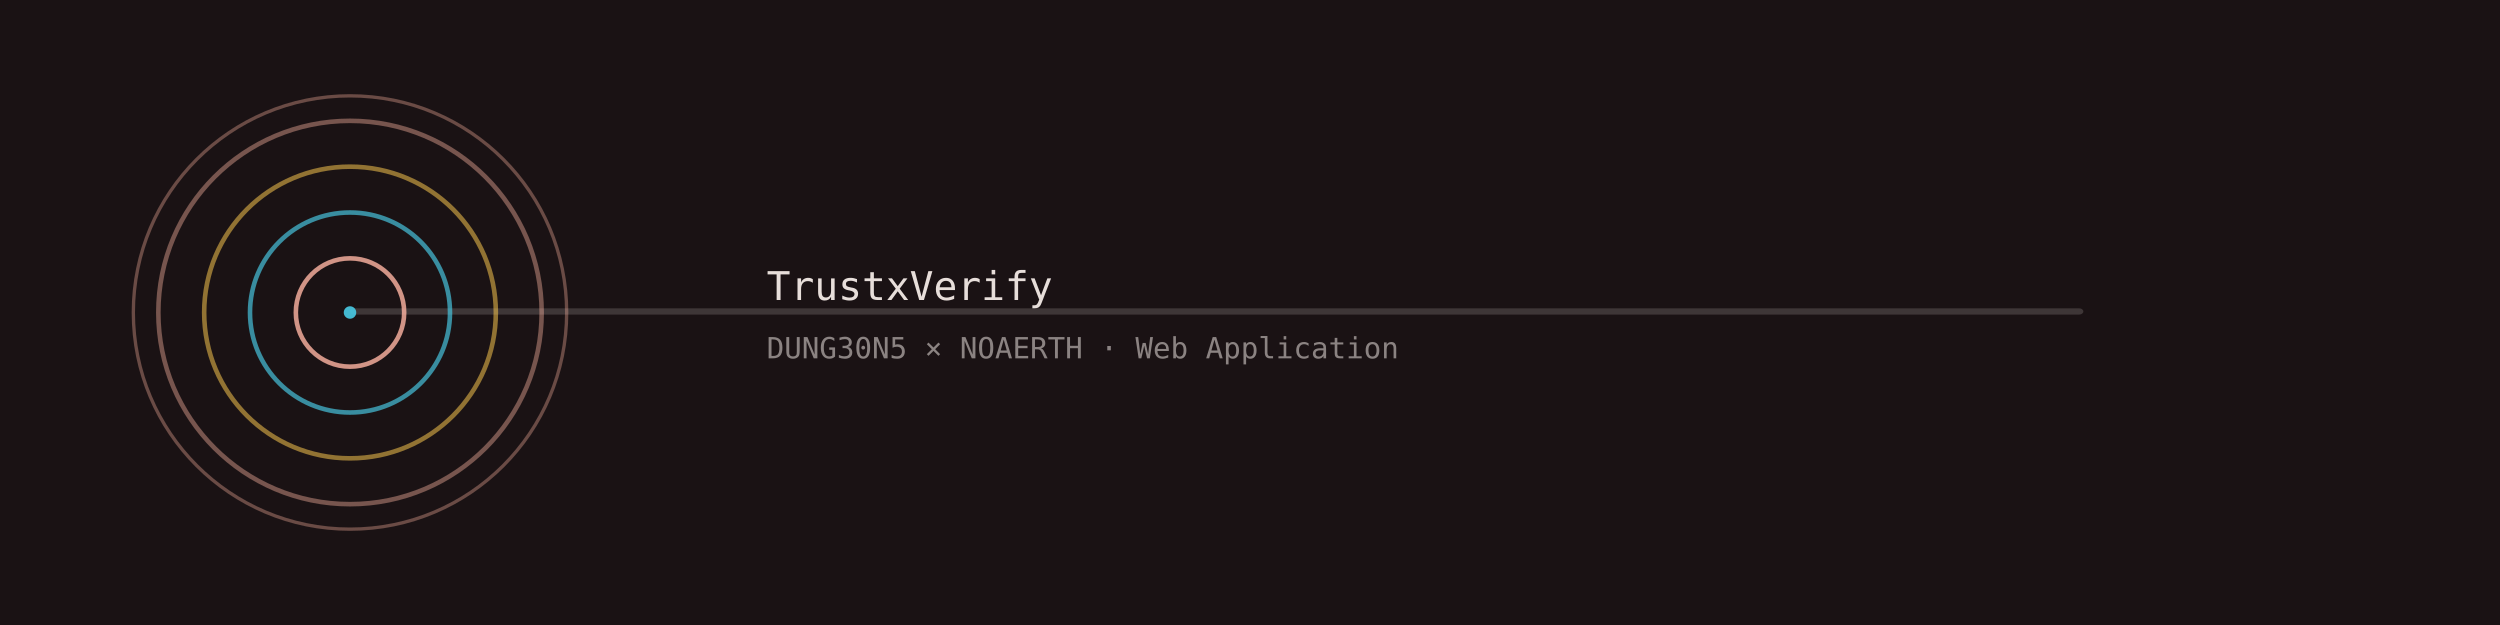
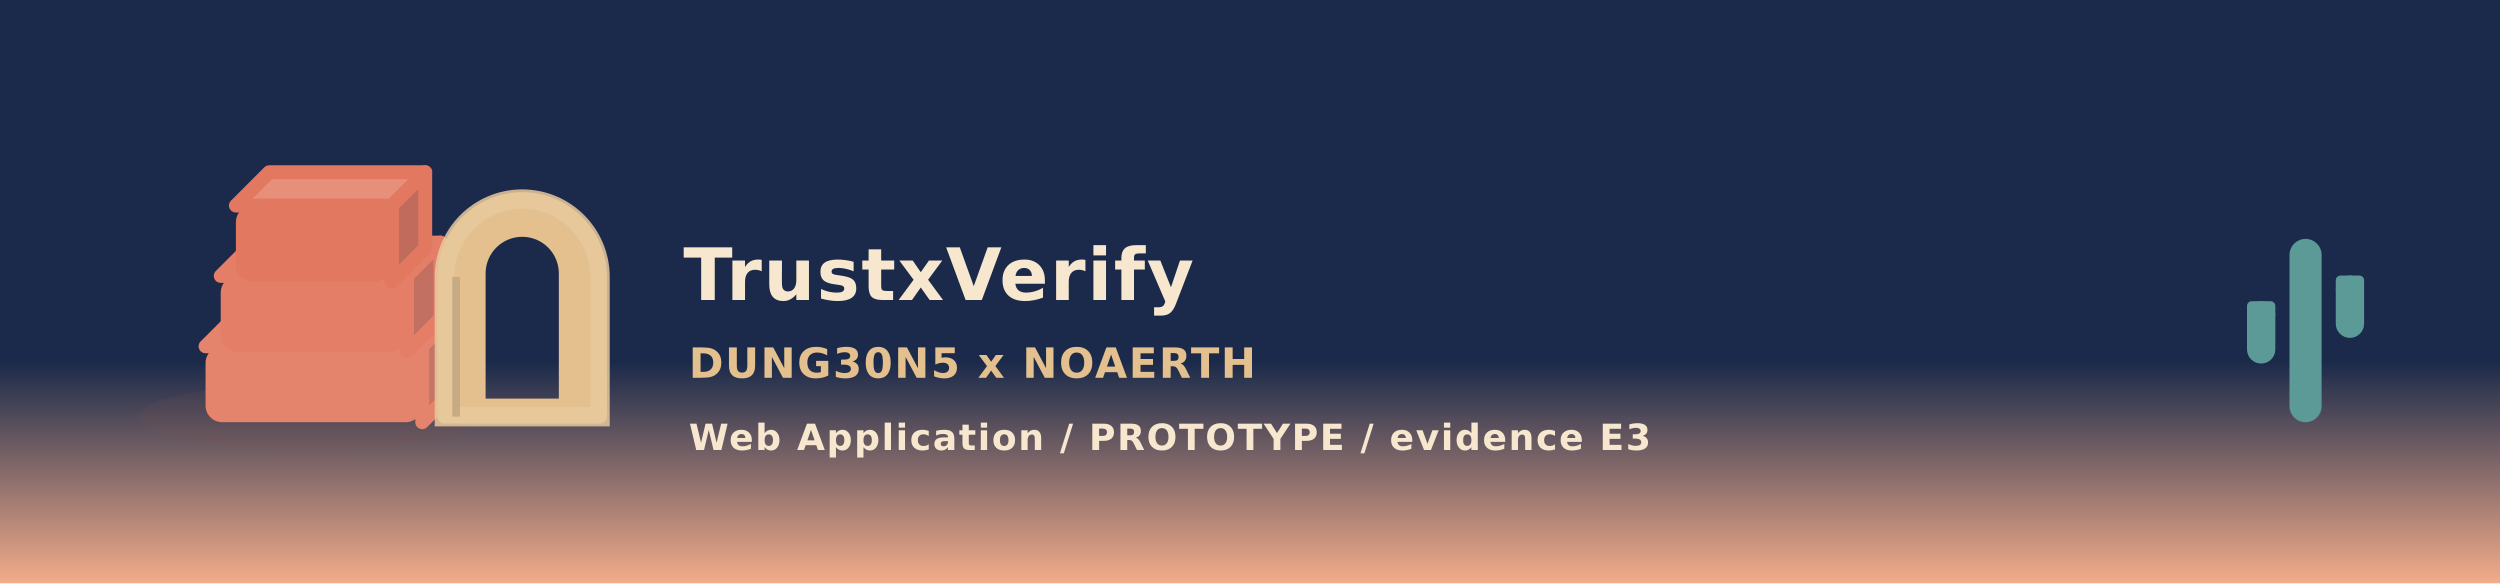
- <svg xmlns="http://www.w3.org/2000/svg" viewBox="0 0 1200 300" width="1200" height="300" role="img" aria-label="TrustxVerify identity object">
-   <rect width="1200" height="300" fill="#1a1214" />
-   <defs>
-     <linearGradient id="gft" x1="0" y1="0" x2="1" y2="1">
-       <stop offset="0%" stop-color="#ffb4a2" />
-       <stop offset="100%" stop-color="#48cae4" />
-     </linearGradient>
-   </defs>
-   <rect x="168.00" y="148.00" width="832.00" height="3.00" rx="2.00" fill="rgba(253,244,240,0.160)" opacity="1.00" />
-   <circle cx="168.00" cy="150.00" r="26.00" fill="none" stroke="rgba(255,180,162,0.800)" stroke-width="2.20" opacity="1.00" />
-   <circle cx="168.00" cy="150.00" r="48.00" fill="none" stroke="rgba(72,202,228,0.670)" stroke-width="2.20" opacity="1.00" />
-   <circle cx="168.00" cy="150.00" r="70.00" fill="none" stroke="rgba(249,199,79,0.540)" stroke-width="2.20" opacity="1.00" />
-   <circle cx="168.00" cy="150.00" r="92.00" fill="none" stroke="rgba(255,180,162,0.410)" stroke-width="2.20" opacity="1.00" />
+ <svg xmlns="http://www.w3.org/2000/svg" width="900" height="210" viewBox="0 0 900 210" role="img" aria-label="TrustxVerify - identity object">
+   <linearGradient id="skyf" x1="0" y1="0" x2="0" y2="1">
+     <stop offset="0" stop-color="#1b2a4a" />
+     <stop offset="0.62" stop-color="#1b2a4a" />
+     <stop offset="1" stop-color="#f3ad8a" />
+   </linearGradient>
+   <rect width="900" height="210" fill="url(#skyf)" />
+   <rect x="0" y="352" width="900" height="-142" fill="#e3c08d" />
+   <rect x="0" y="352" width="900" height="3" fill="#e6c596" />
+   <ellipse cx="112" cy="150" rx="62" ry="12" fill="rgba(138,90,68,0.11)" />
  <g>
-     <circle cx="168.00" cy="150.00" r="104.00" fill="none" stroke="rgba(255,180,162,0.350)" stroke-width="1.60" opacity="1.00" />
-     <animate attributeName="opacity" values="0.25;1.0;0.25" dur="14.5s" begin="0s" repeatCount="indefinite" />
+     <path d="M74,124.67 L152,124.67 L164,112.67 L86,112.67 Z" fill="#e99a82" stroke="#e5846c" stroke-width="5" stroke-linejoin="round" />
+     <path d="M152,124.67 L164,112.67 L164,140 L152,152 Z" fill="#c37566" stroke="#e5846c" stroke-width="5" stroke-linejoin="round" />
+     <rect x="74" y="124.67" width="78" height="27.33" rx="6" fill="#e5846c" />
+     <path d="M79.46,99.33 L146.54,99.33 L158.54,87.33 L91.46,87.33 Z" fill="#e8957d" stroke="#e47e66" stroke-width="5" stroke-linejoin="round" />
+     <path d="M146.54,99.33 L158.54,87.33 L158.54,114.67 L146.54,126.67 Z" fill="#c27061" stroke="#e47e66" stroke-width="5" stroke-linejoin="round" />
+     <rect x="79.46" y="99.33" width="67.08" height="27.33" rx="6" fill="#e47e66" />
+     <path d="M84.92,74 L141.08,74 L153.08,62 L96.92,62 Z" fill="#e79079" stroke="#e37861" stroke-width="5" stroke-linejoin="round" />
+     <path d="M141.08,74 L153.08,62 L153.08,89.33 L141.08,101.33 Z" fill="#c16b5d" stroke="#e37861" stroke-width="5" stroke-linejoin="round" />
+     <rect x="84.92" y="74" width="56.16" height="27.33" rx="6" fill="#e37861" />
+     <animate attributeName="opacity" values="0.72;1;0.72" dur="6s" begin="0s" repeatCount="indefinite" />
  </g>
-   <circle cx="168" cy="150" r="3" fill="rgba(72,202,228,0.900)">
-     <animate attributeName="opacity" values="0.35;0.95;0.35" dur="14.5s" begin="0s" repeatCount="indefinite" />
-   </circle>
-   <text x="368" y="144" font-family="ui-monospace,Menlo,monospace" font-size="19" fill="rgba(253,244,240,0.900)">TrustxVerify</text>
-   <text x="368" y="172" font-family="ui-monospace,Menlo,monospace" font-size="14" fill="rgba(253,244,240,0.500)">DUNG30N5 × NOAERTH · Web Application</text>
+   <path d="M160,150 L160,99.68 A28,28 0 0 1 216,99.68 L216,150 Z M172.32,146 L172.32,98.43 A15.68,15.68 0 0 1 203.68,98.43 L203.68,146 Z" fill="#e3c08d" fill-rule="evenodd" stroke="#e3c08d" stroke-width="5" stroke-linejoin="round" />
+   <path d="M160,150 L160,99.68 A28,28 0 0 1 216,99.68 L216,150 Z" fill="none" stroke="#e8c99d" stroke-width="7" stroke-linecap="round" opacity="0.85" />
+   <rect x="162.8" y="99.68" width="2.8" height="50.32" fill="#c7ab84" />
+   <text x="246" y="108" font-family="Verdana,DejaVu Sans,sans-serif" font-size="26" font-weight="700" letter-spacing="0.6" fill="#f6e7ce" text-anchor="start">TrustxVerify</text>
+   <text x="248" y="136" font-family="Verdana,DejaVu Sans,sans-serif" font-size="15" font-weight="700" letter-spacing="0.6" fill="#e3c08d" text-anchor="start">DUNG30N5 x NOAERTH</text>
+   <text x="248" y="162" font-family="Verdana,DejaVu Sans,sans-serif" font-size="13" font-weight="700" letter-spacing="0.6" fill="#f6e7ce" text-anchor="start">Web Application  /  PROTOTYPE  /  evidence E3</text>
+   <rect x="824.22" y="86" width="11.56" height="66" rx="5.78" fill="#5b9a97" />
+   <rect x="808.92" y="108.44" width="10.2" height="22.44" rx="5.1" fill="#5b9a97" />
+   <rect x="808.92" y="108.44" width="10.2" height="6.6" rx="1.7" fill="#5b9a97" />
+   <rect x="840.88" y="99.2" width="10.2" height="22.44" rx="5.1" fill="#5b9a97" />
+   <rect x="840.88" y="99.2" width="10.2" height="6.6" rx="1.7" fill="#5b9a97" />
</svg>
